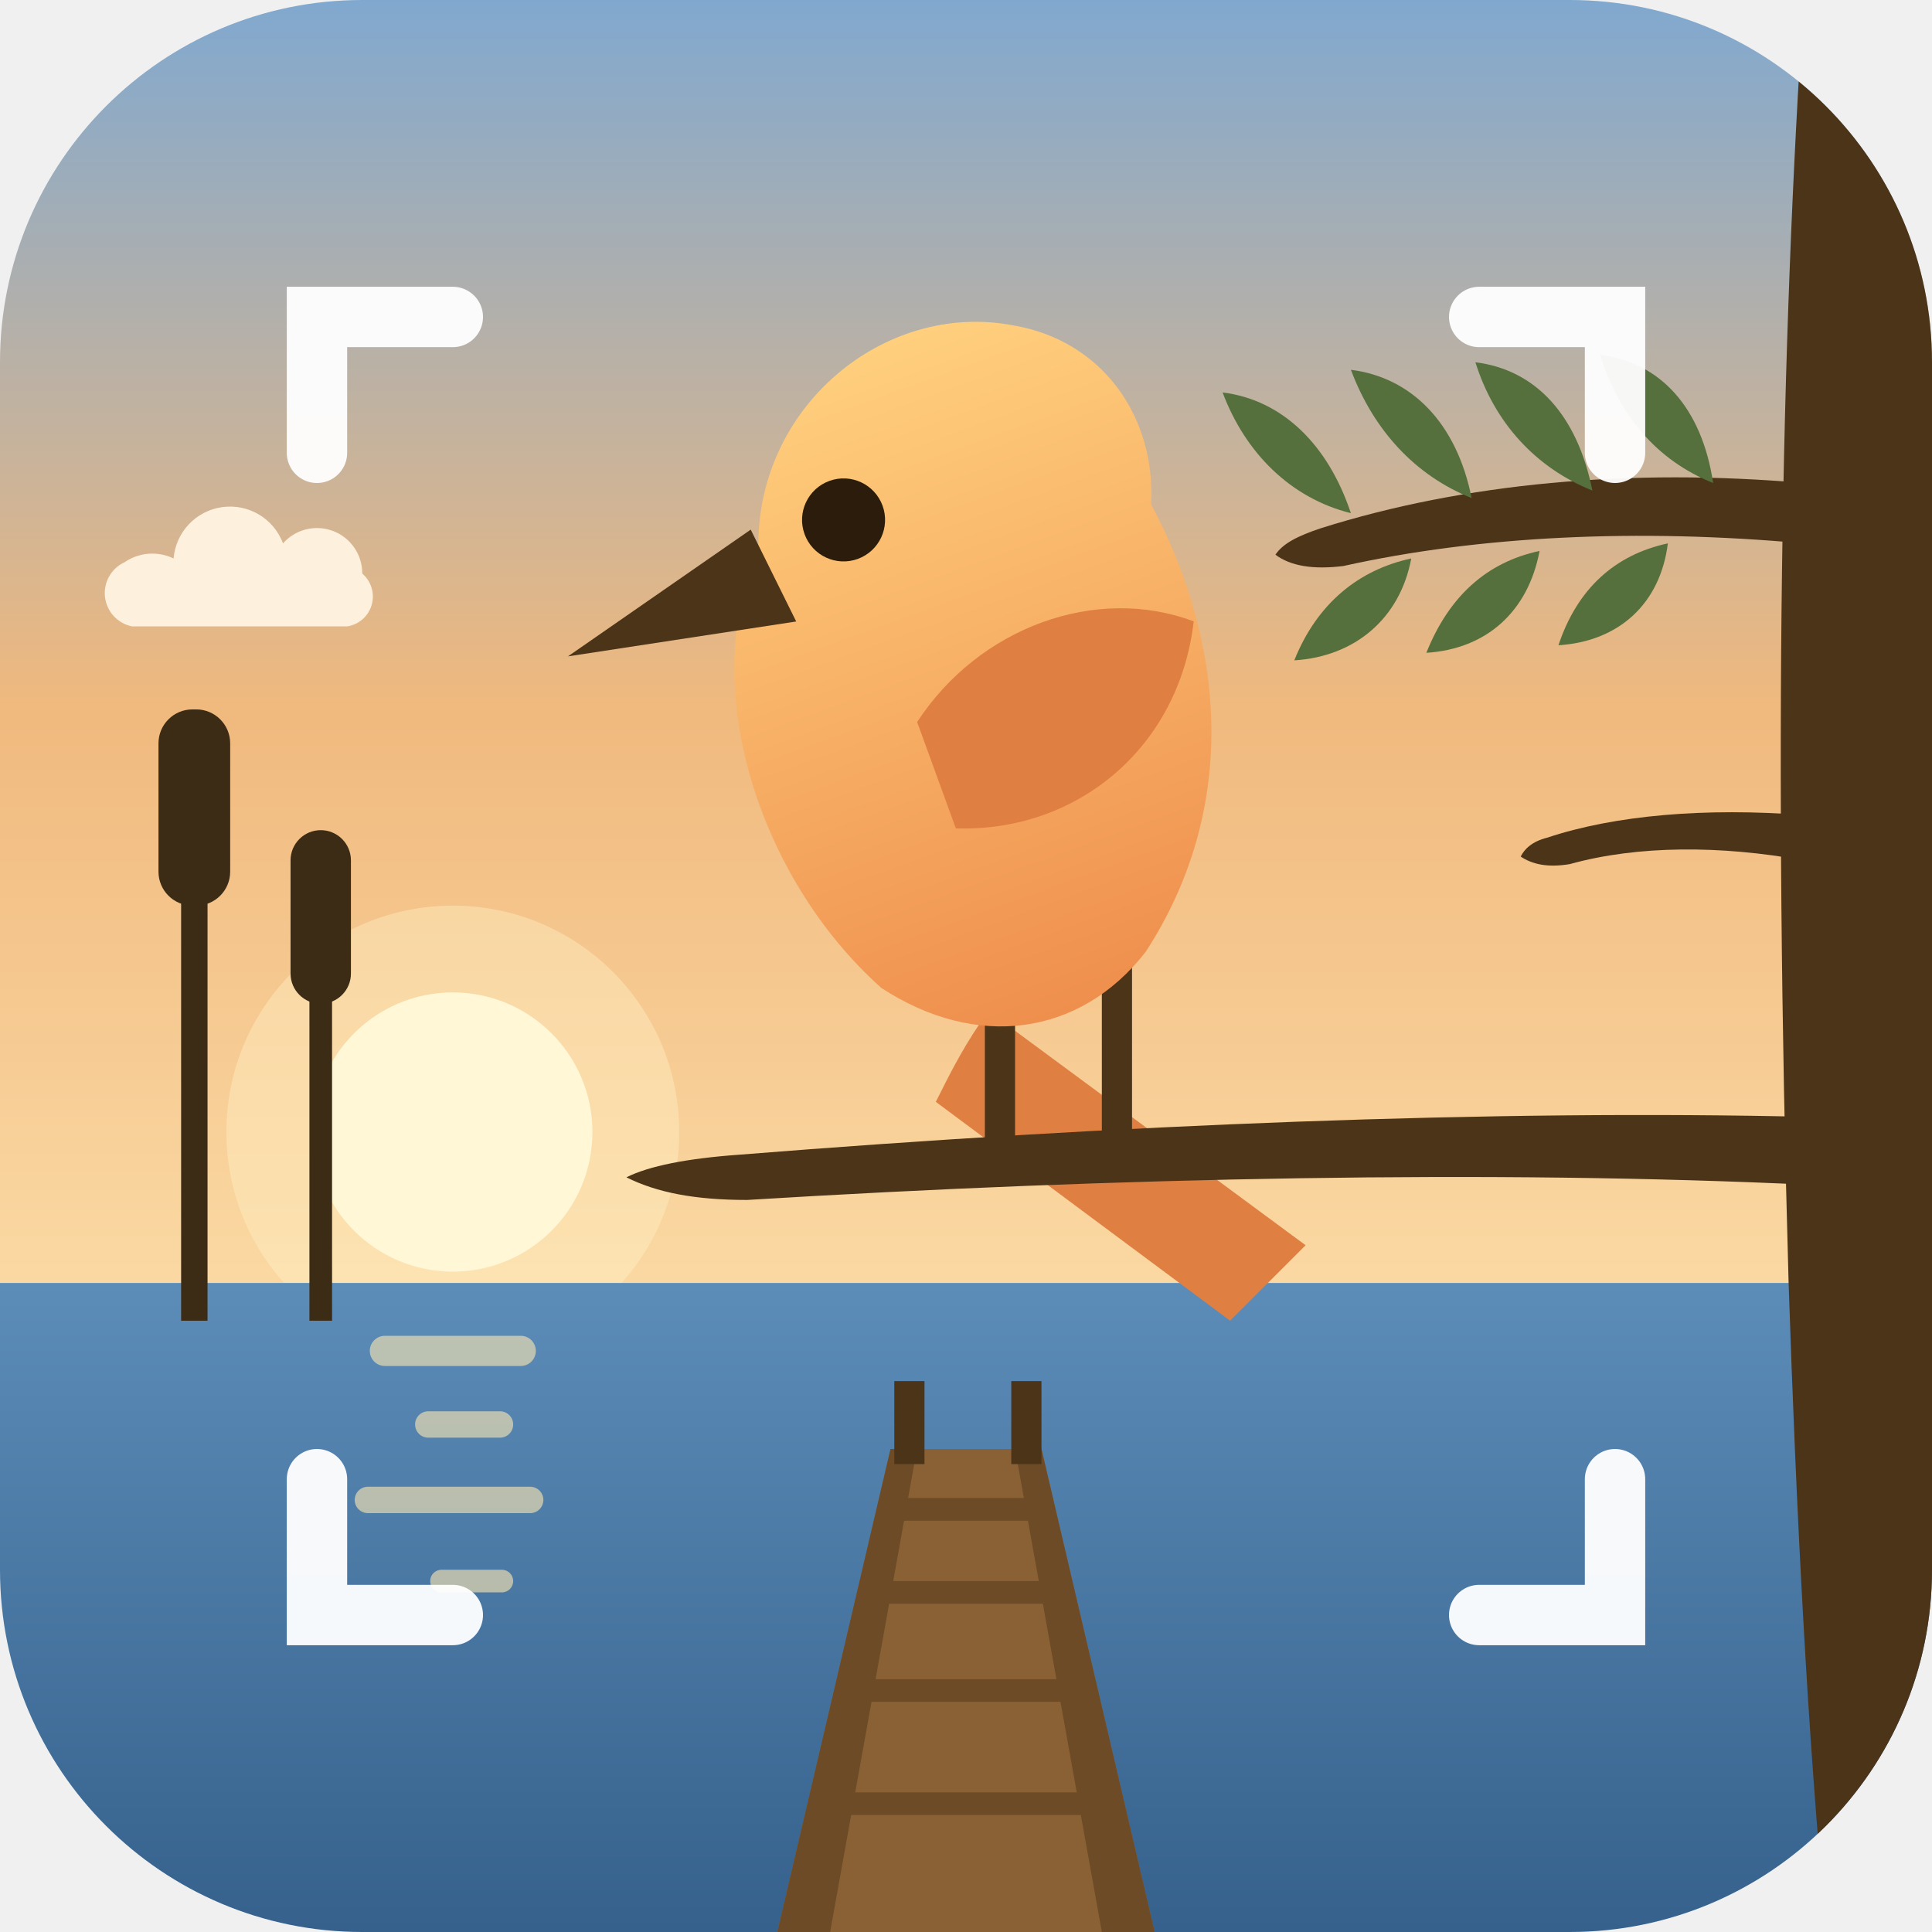
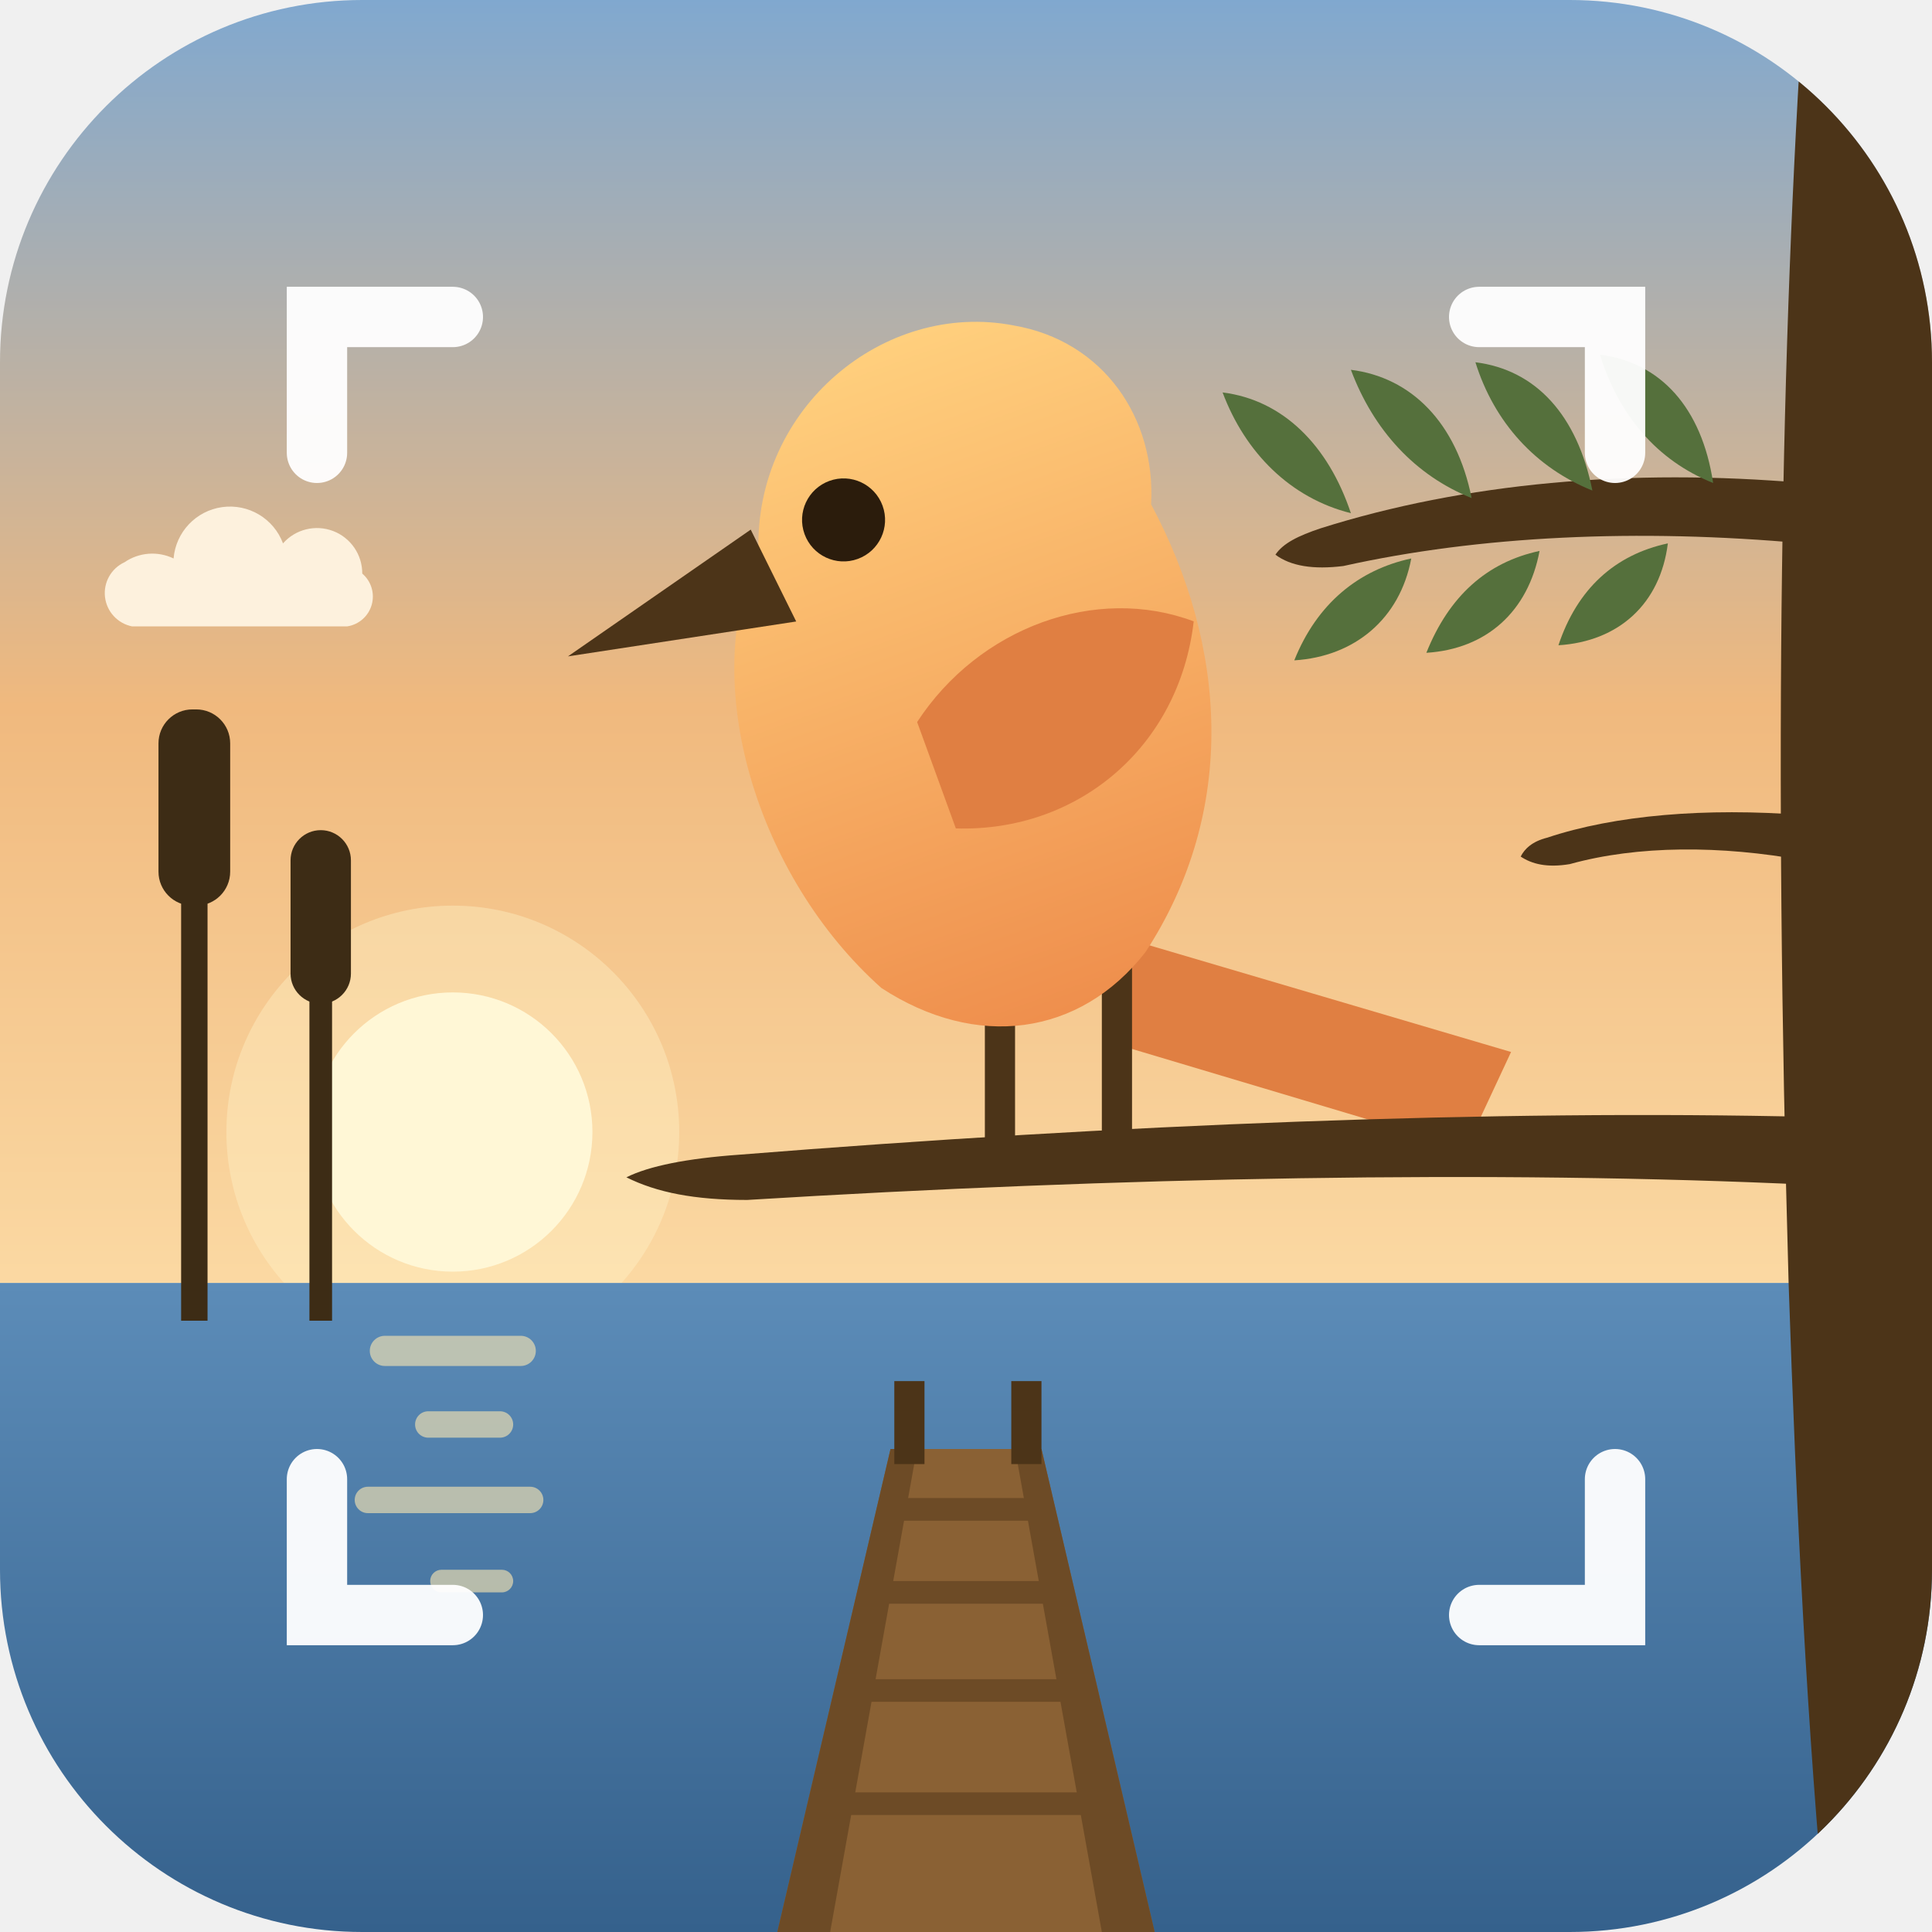
<svg xmlns="http://www.w3.org/2000/svg" viewBox="0 0 512 512">
  <defs>
    <linearGradient id="sky" x1="0" y1="0" x2="0" y2="1">
      <stop offset="0" stop-color="#7fa8d0" />
      <stop offset="0.55" stop-color="#f0b97e" />
      <stop offset="1" stop-color="#fbd9a3" />
    </linearGradient>
    <linearGradient id="water" x1="0" y1="0" x2="0" y2="1">
      <stop offset="0" stop-color="#5c8cb8" />
      <stop offset="1" stop-color="#35618c" />
    </linearGradient>
    <linearGradient id="bird" x1="0" y1="0" x2="0" y2="1">
      <stop offset="0" stop-color="#ffcf7d" />
      <stop offset="1" stop-color="#ef8f4d" />
    </linearGradient>
    <clipPath id="rr">
      <rect width="512" height="512" rx="96" />
    </clipPath>
  </defs>
  <g clip-path="url(#rr)">
    <rect width="512" height="340" fill="url(#sky)" />
    <circle cx="120" cy="300" r="60" fill="#fff3c9" opacity="0.4" />
    <circle cx="120" cy="300" r="37" fill="#fff7d6" />
    <g fill="#fdf1dd">
      <path d="M46 148 a15 15 0 0 1 29 -4 a12 12 0 0 1 21 8 a8 8 0 0 1 -4 14 h-57 a9 9 0 0 1 -2 -17 a13 13 0 0 1 13 -1 Z" />
    </g>
    <rect y="340" width="512" height="172" fill="url(#water)" />
    <g fill="#ffe9b0" opacity="0.6">
      <rect x="98" y="354" width="44" height="8" rx="4" />
      <rect x="110" y="374" width="26" height="7" rx="3.5" />
      <rect x="94" y="394" width="50" height="7" rx="3.5" />
      <rect x="114" y="416" width="22" height="6" rx="3" />
    </g>
    <g>
      <path d="M206 512 L 306 512 L 276 384 L 236 384 Z" fill="#8a6134" />
      <path d="M206 512 L 236 384 L 243 384 L 220 512 Z" fill="#6d4b26" />
      <path d="M306 512 L 276 384 L 269 384 L 292 512 Z" fill="#6d4b26" />
      <g stroke="#6d4b26" stroke-width="6">
        <line x1="222" y1="478" x2="290" y2="478" />
        <line x1="228" y1="448" x2="284" y2="448" />
        <line x1="233" y1="422" x2="279" y2="422" />
        <line x1="237" y1="400" x2="275" y2="400" />
      </g>
      <rect x="237" y="366" width="8" height="22" fill="#4c3418" />
      <rect x="268" y="366" width="8" height="22" fill="#4c3418" />
    </g>
    <g fill="#3d2c15">
      <rect x="48" y="216" width="7" height="134" />
      <rect x="42" y="188" width="19" height="52" rx="9" />
      <rect x="82" y="246" width="6" height="104" />
      <rect x="77" y="220" width="16" height="46" rx="8" />
    </g>
-     <path d="M262 268 L 346 330 L 326 350 L 248 292 C 252 284, 256 276, 262 268 Z" fill="#e07f42" />
+     <g transform="rotate(-20 228 150)">
+       <path d="M262 268 L 346 330 L 326 350 L 248 292 C 252 284, 256 276, 262 268 Z" fill="#e07f42" />
+     </g>
    <g fill="#4c3418">
      <path d="M478 0 C 472 90, 470 200, 474 340 C 476 400, 479 460, 484 512 L 512 512 L 512 0 Z" />
      <path d="M480 296 C 396 294, 296 298, 196 306 C 182 307, 172 309, 166 312 C 174 316, 184 318, 198 318 C 296 312, 396 310, 480 314 Z" />
      <path d="M478 128 C 432 124, 388 128, 350 140 C 344 142, 340 144, 338 147 C 342 150, 348 151, 356 150 C 392 142, 434 140, 478 144 Z" />
      <path d="M478 216 C 452 214, 428 216, 410 222 C 406 223, 404 225, 403 227 C 406 229, 410 230, 416 229 C 434 224, 456 224, 478 228 Z" />
    </g>
    <g fill="#55703c">
      <path d="M358 136 C 352 118, 340 106, 324 104 C 330 120, 342 132, 358 136 Z" />
      <path d="M390 132 C 386 112, 374 100, 358 98 C 364 114, 375 126, 390 132 Z" />
      <path d="M422 130 C 418 110, 407 98, 391 96 C 396 112, 407 124, 422 130 Z" />
      <path d="M454 128 C 451 108, 440 96, 424 94 C 429 110, 439 122, 454 128 Z" />
      <path d="M374 148 C 371 164, 359 174, 343 175 C 349 160, 360 151, 374 148 Z" />
      <path d="M408 146 C 405 162, 394 172, 378 173 C 384 158, 394 149, 408 146 Z" />
      <path d="M442 144 C 440 160, 429 170, 413 171 C 418 156, 428 147, 442 144 Z" />
    </g>
    <rect x="261.0" y="262.4" width="8" height="48.6" fill="#4c3418" />
    <rect x="292.0" y="251.1" width="8" height="59.9" fill="#4c3418" />
    <g transform="rotate(-20 228 150)">
      <path d="M195 257                C 174 218, 177 164, 204 137                C 216 101, 258 86, 288 104                C 309 116, 315 140, 306 161                C 312 203, 300 245, 264 272                C 240 287, 213 281, 195 257 Z" fill="url(#bird)" />
      <path d="M228 194 C 252 176, 285 176, 306 194 C 291 224, 258 236, 228 224 Z" fill="#e07f42" />
      <path d="M204 131 L 147 146 L 207 158 Z" fill="#4c3418" />
      <circle cx="228" cy="137" r="11" fill="#2b1c0c" />
    </g>
  </g>
  <g fill="none" stroke="#ffffff" stroke-opacity="0.95" stroke-width="16" stroke-linecap="round">
    <path d="M120 84 H84 V120" />
    <path d="M392 84 H428 V120" />
    <path d="M120 428 H84 V392" />
    <path d="M392 428 H428 V392" />
  </g>
</svg>
